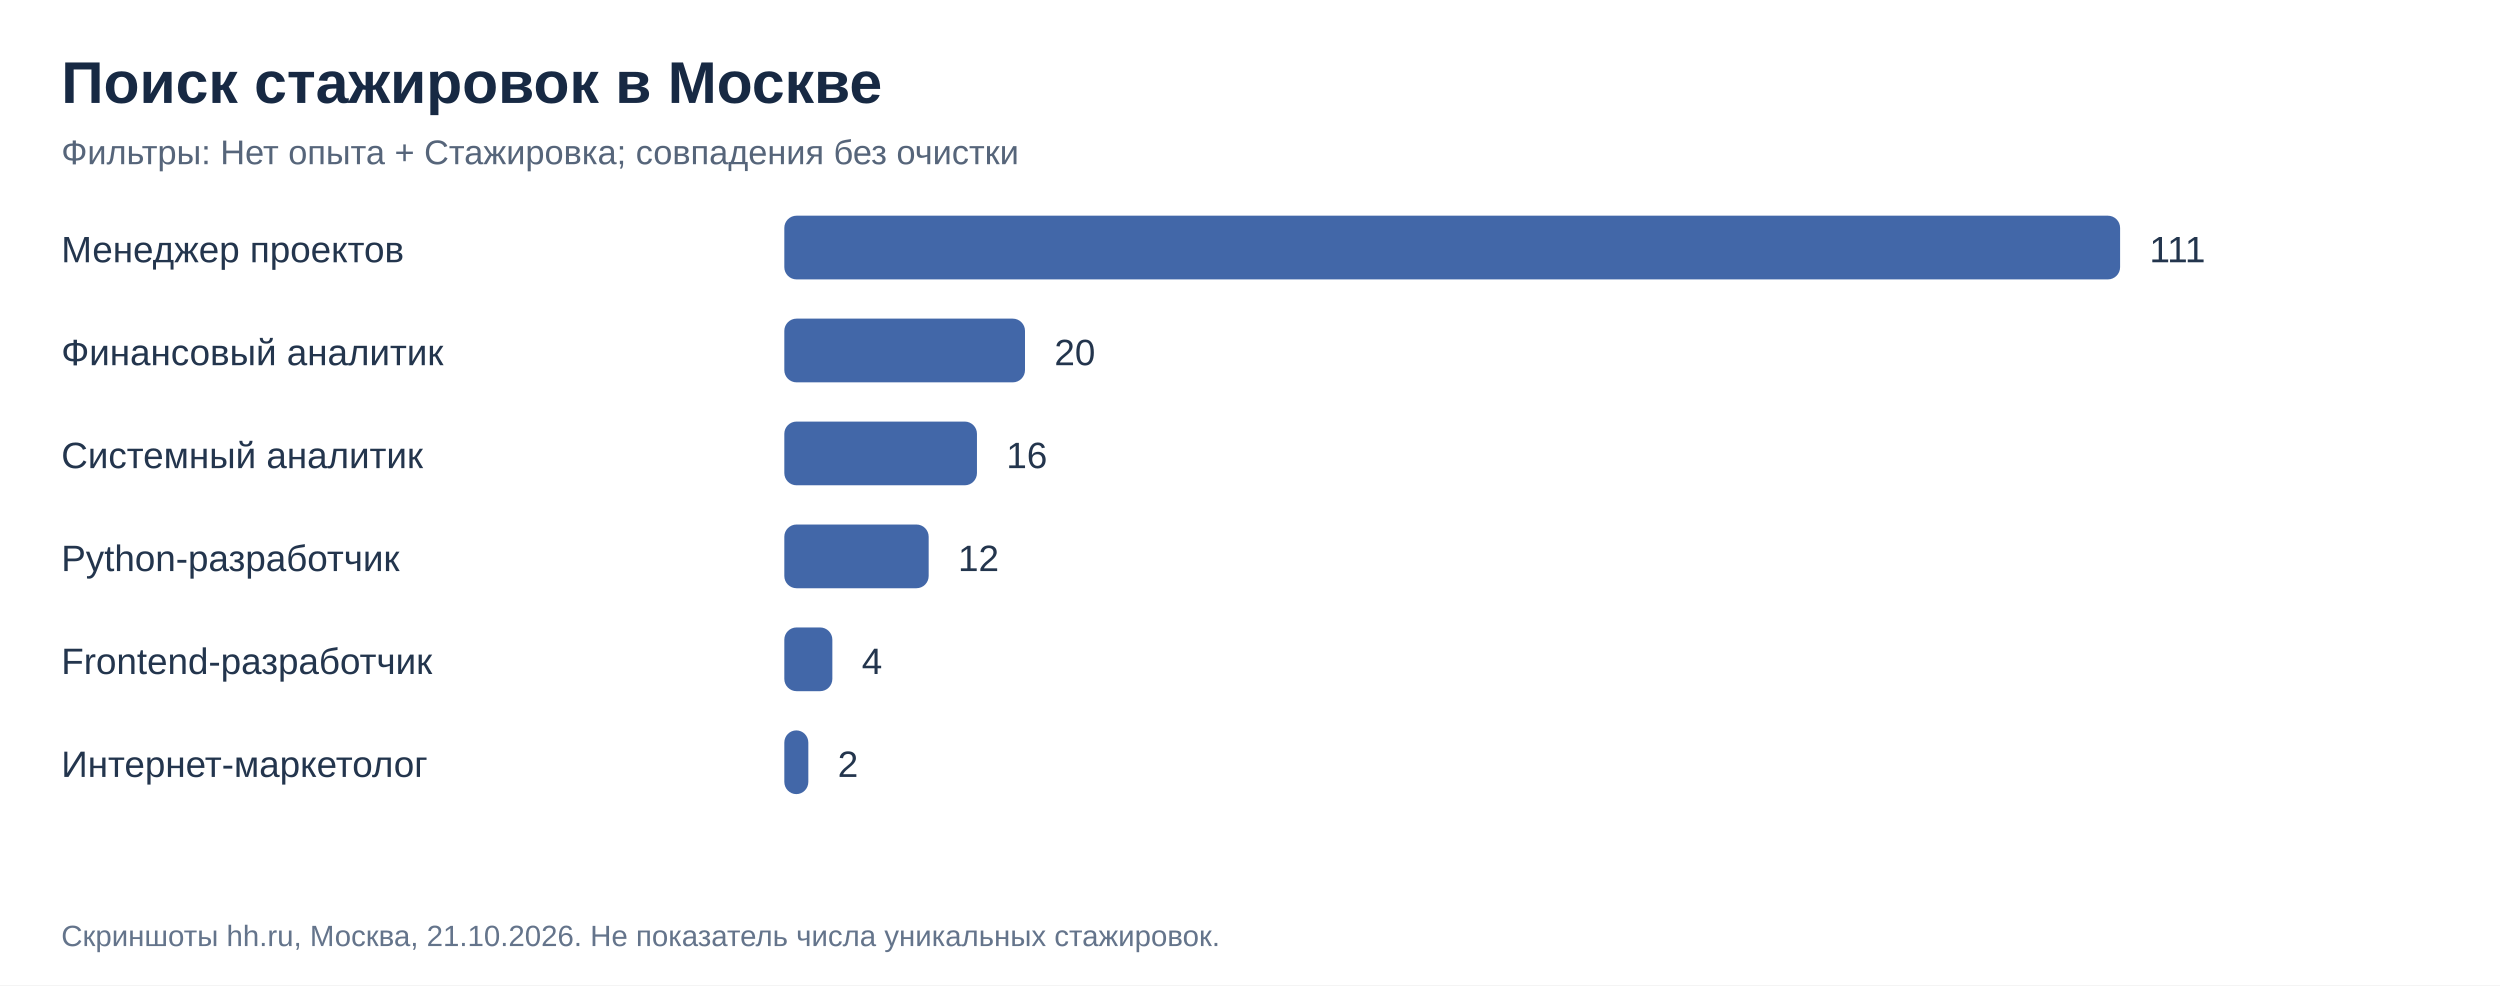
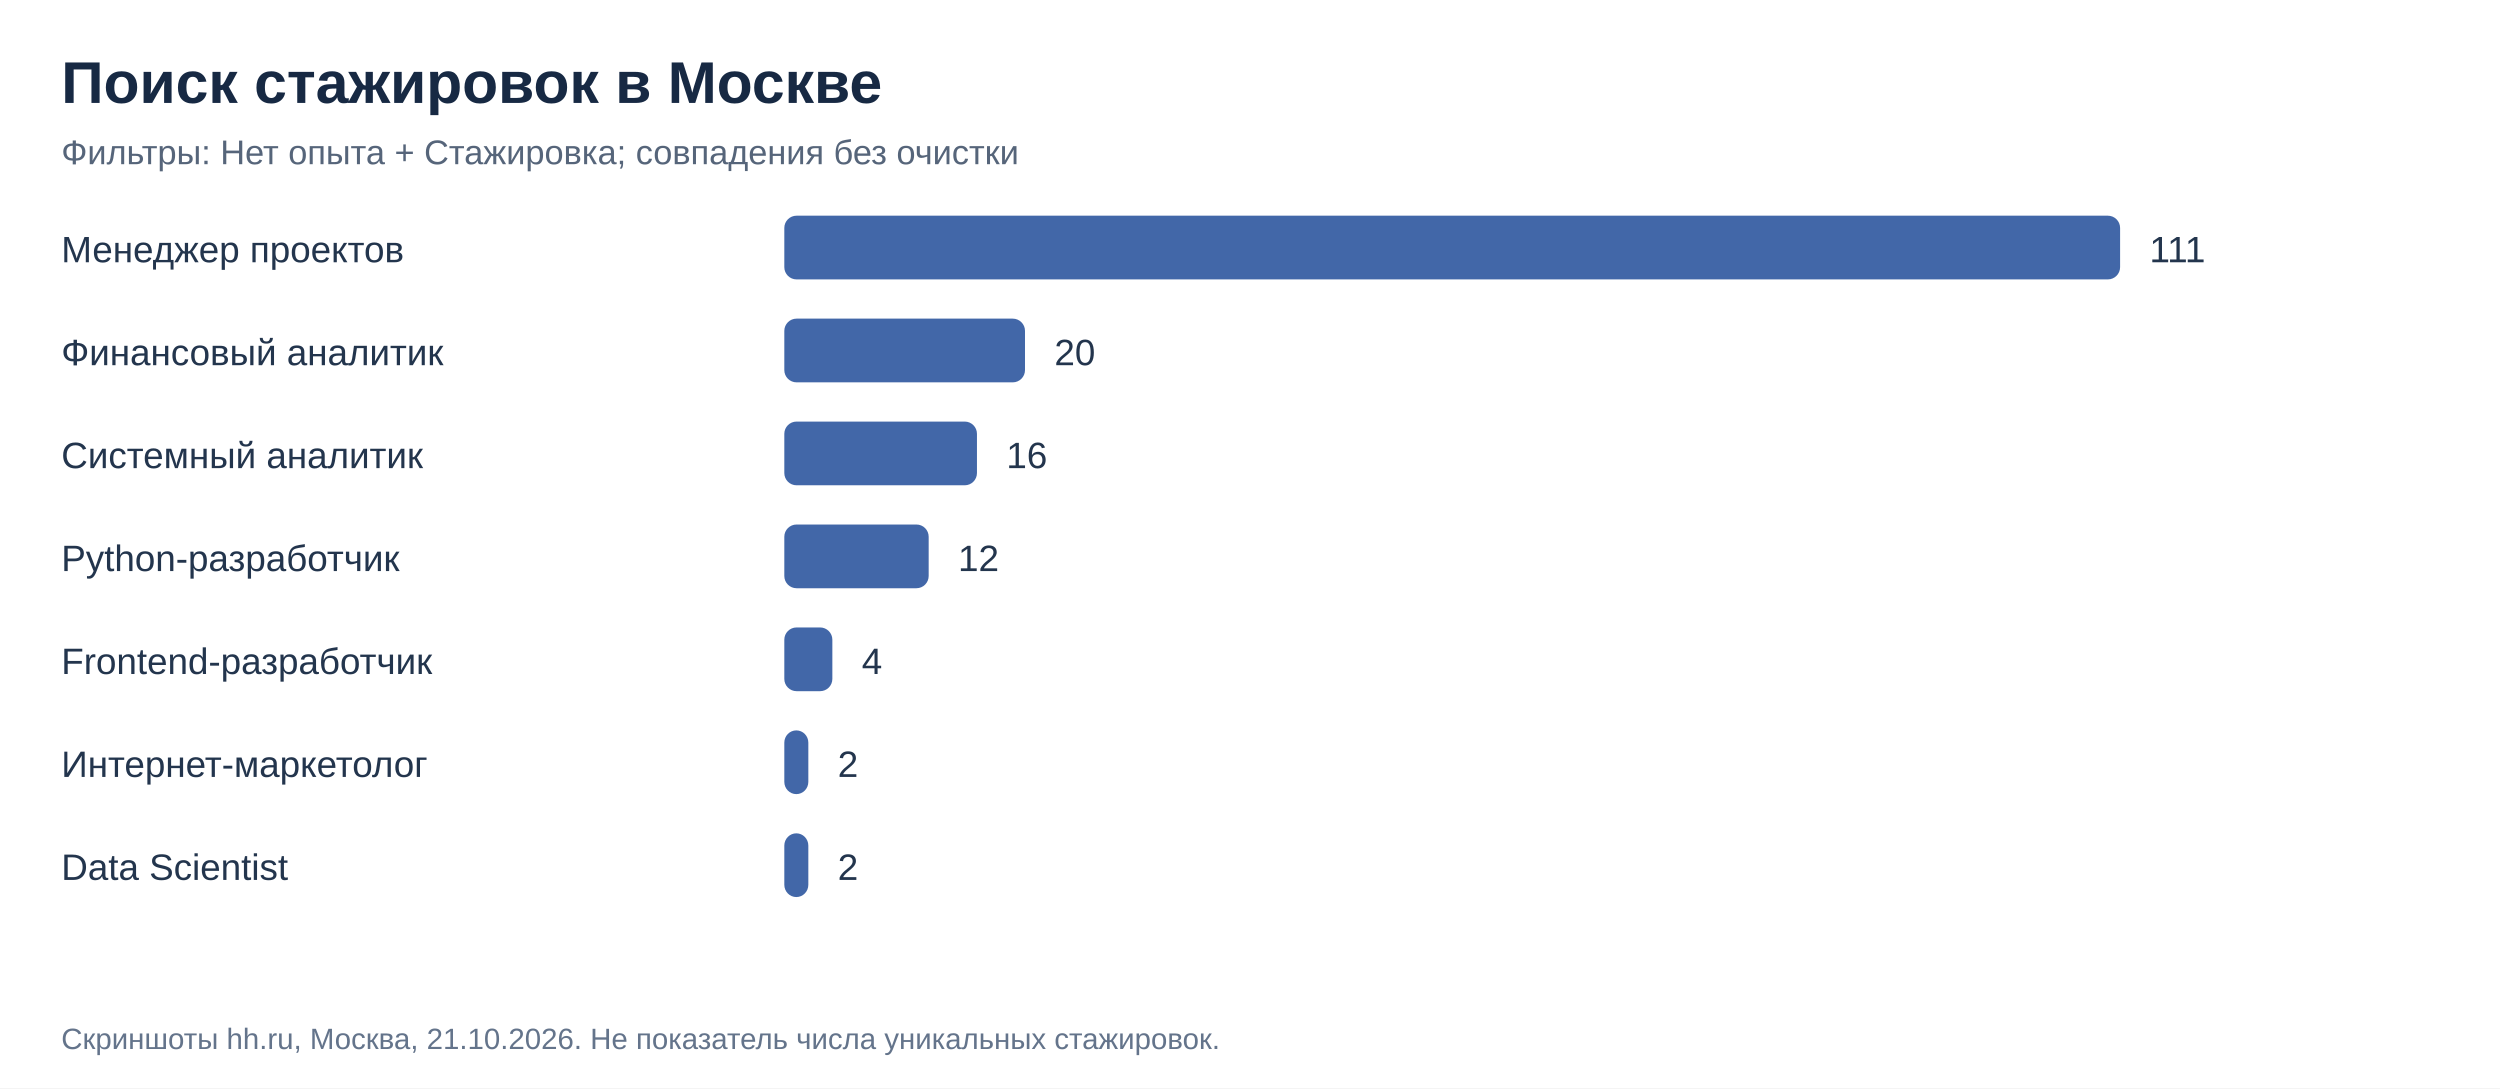
- <svg xmlns="http://www.w3.org/2000/svg" width="1020" height="402" viewBox="0 0 1020 402">
+ <svg xmlns="http://www.w3.org/2000/svg" width="1020" height="444" viewBox="0 0 1020 444">
  <rect width="100%" height="100%" fill="white" />
  <text x="25" y="42" font-family="Arial" font-size="24" font-weight="bold" fill="#172943">Поиск стажировок в Москве</text>
  <text x="25" y="67" font-family="Arial" font-size="14" fill="#56657a">Фильтры: Нет опыта + Стажировка; совпадения без очистки</text>
  <text x="25" y="107" font-family="Arial" font-size="15" fill="#23354d">Менеджер проектов</text>
  <rect x="320" y="88" width="545.0" height="26" rx="5" fill="#4267a8" />
  <text x="877.0" y="107" font-family="Arial" font-size="15" fill="#23354d">111</text>
  <text x="25" y="149" font-family="Arial" font-size="15" fill="#23354d">Финансовый аналитик</text>
  <rect x="320" y="130" width="98.2" height="26" rx="5" fill="#4267a8" />
  <text x="430.2" y="149" font-family="Arial" font-size="15" fill="#23354d">20</text>
  <text x="25" y="191" font-family="Arial" font-size="15" fill="#23354d">Системный аналитик</text>
  <rect x="320" y="172" width="78.6" height="26" rx="5" fill="#4267a8" />
  <text x="410.6" y="191" font-family="Arial" font-size="15" fill="#23354d">16</text>
  <text x="25" y="233" font-family="Arial" font-size="15" fill="#23354d">Python-разработчик</text>
  <rect x="320" y="214" width="58.9" height="26" rx="5" fill="#4267a8" />
  <text x="390.9" y="233" font-family="Arial" font-size="15" fill="#23354d">12</text>
  <text x="25" y="275" font-family="Arial" font-size="15" fill="#23354d">Frontend-разработчик</text>
  <rect x="320" y="256" width="19.6" height="26" rx="5" fill="#4267a8" />
  <text x="351.6" y="275" font-family="Arial" font-size="15" fill="#23354d">4</text>
  <text x="25" y="317" font-family="Arial" font-size="15" fill="#23354d">Интернет-маркетолог</text>
  <rect x="320" y="298" width="9.8" height="26" rx="5" fill="#4267a8" />
  <text x="341.8" y="317" font-family="Arial" font-size="15" fill="#23354d">2</text>
-   <text x="25" y="386" font-family="Arial" font-size="12" fill="#64748b">Скриншоты hh.ru, Москва, 21.10.2026. Не показатель числа уникальных стажировок.</text>
+   <text x="25" y="359" font-family="Arial" font-size="15" fill="#23354d">Data Scientist</text>
+   <rect x="320" y="340" width="9.8" height="26" rx="5" fill="#4267a8" />
+   <text x="341.8" y="359" font-family="Arial" font-size="15" fill="#23354d">2</text>
+   <text x="25" y="428" font-family="Arial" font-size="12" fill="#64748b">Скриншоты hh.ru, Москва, 21.10.2026. Не показатель числа уникальных стажировок.</text>
</svg>
